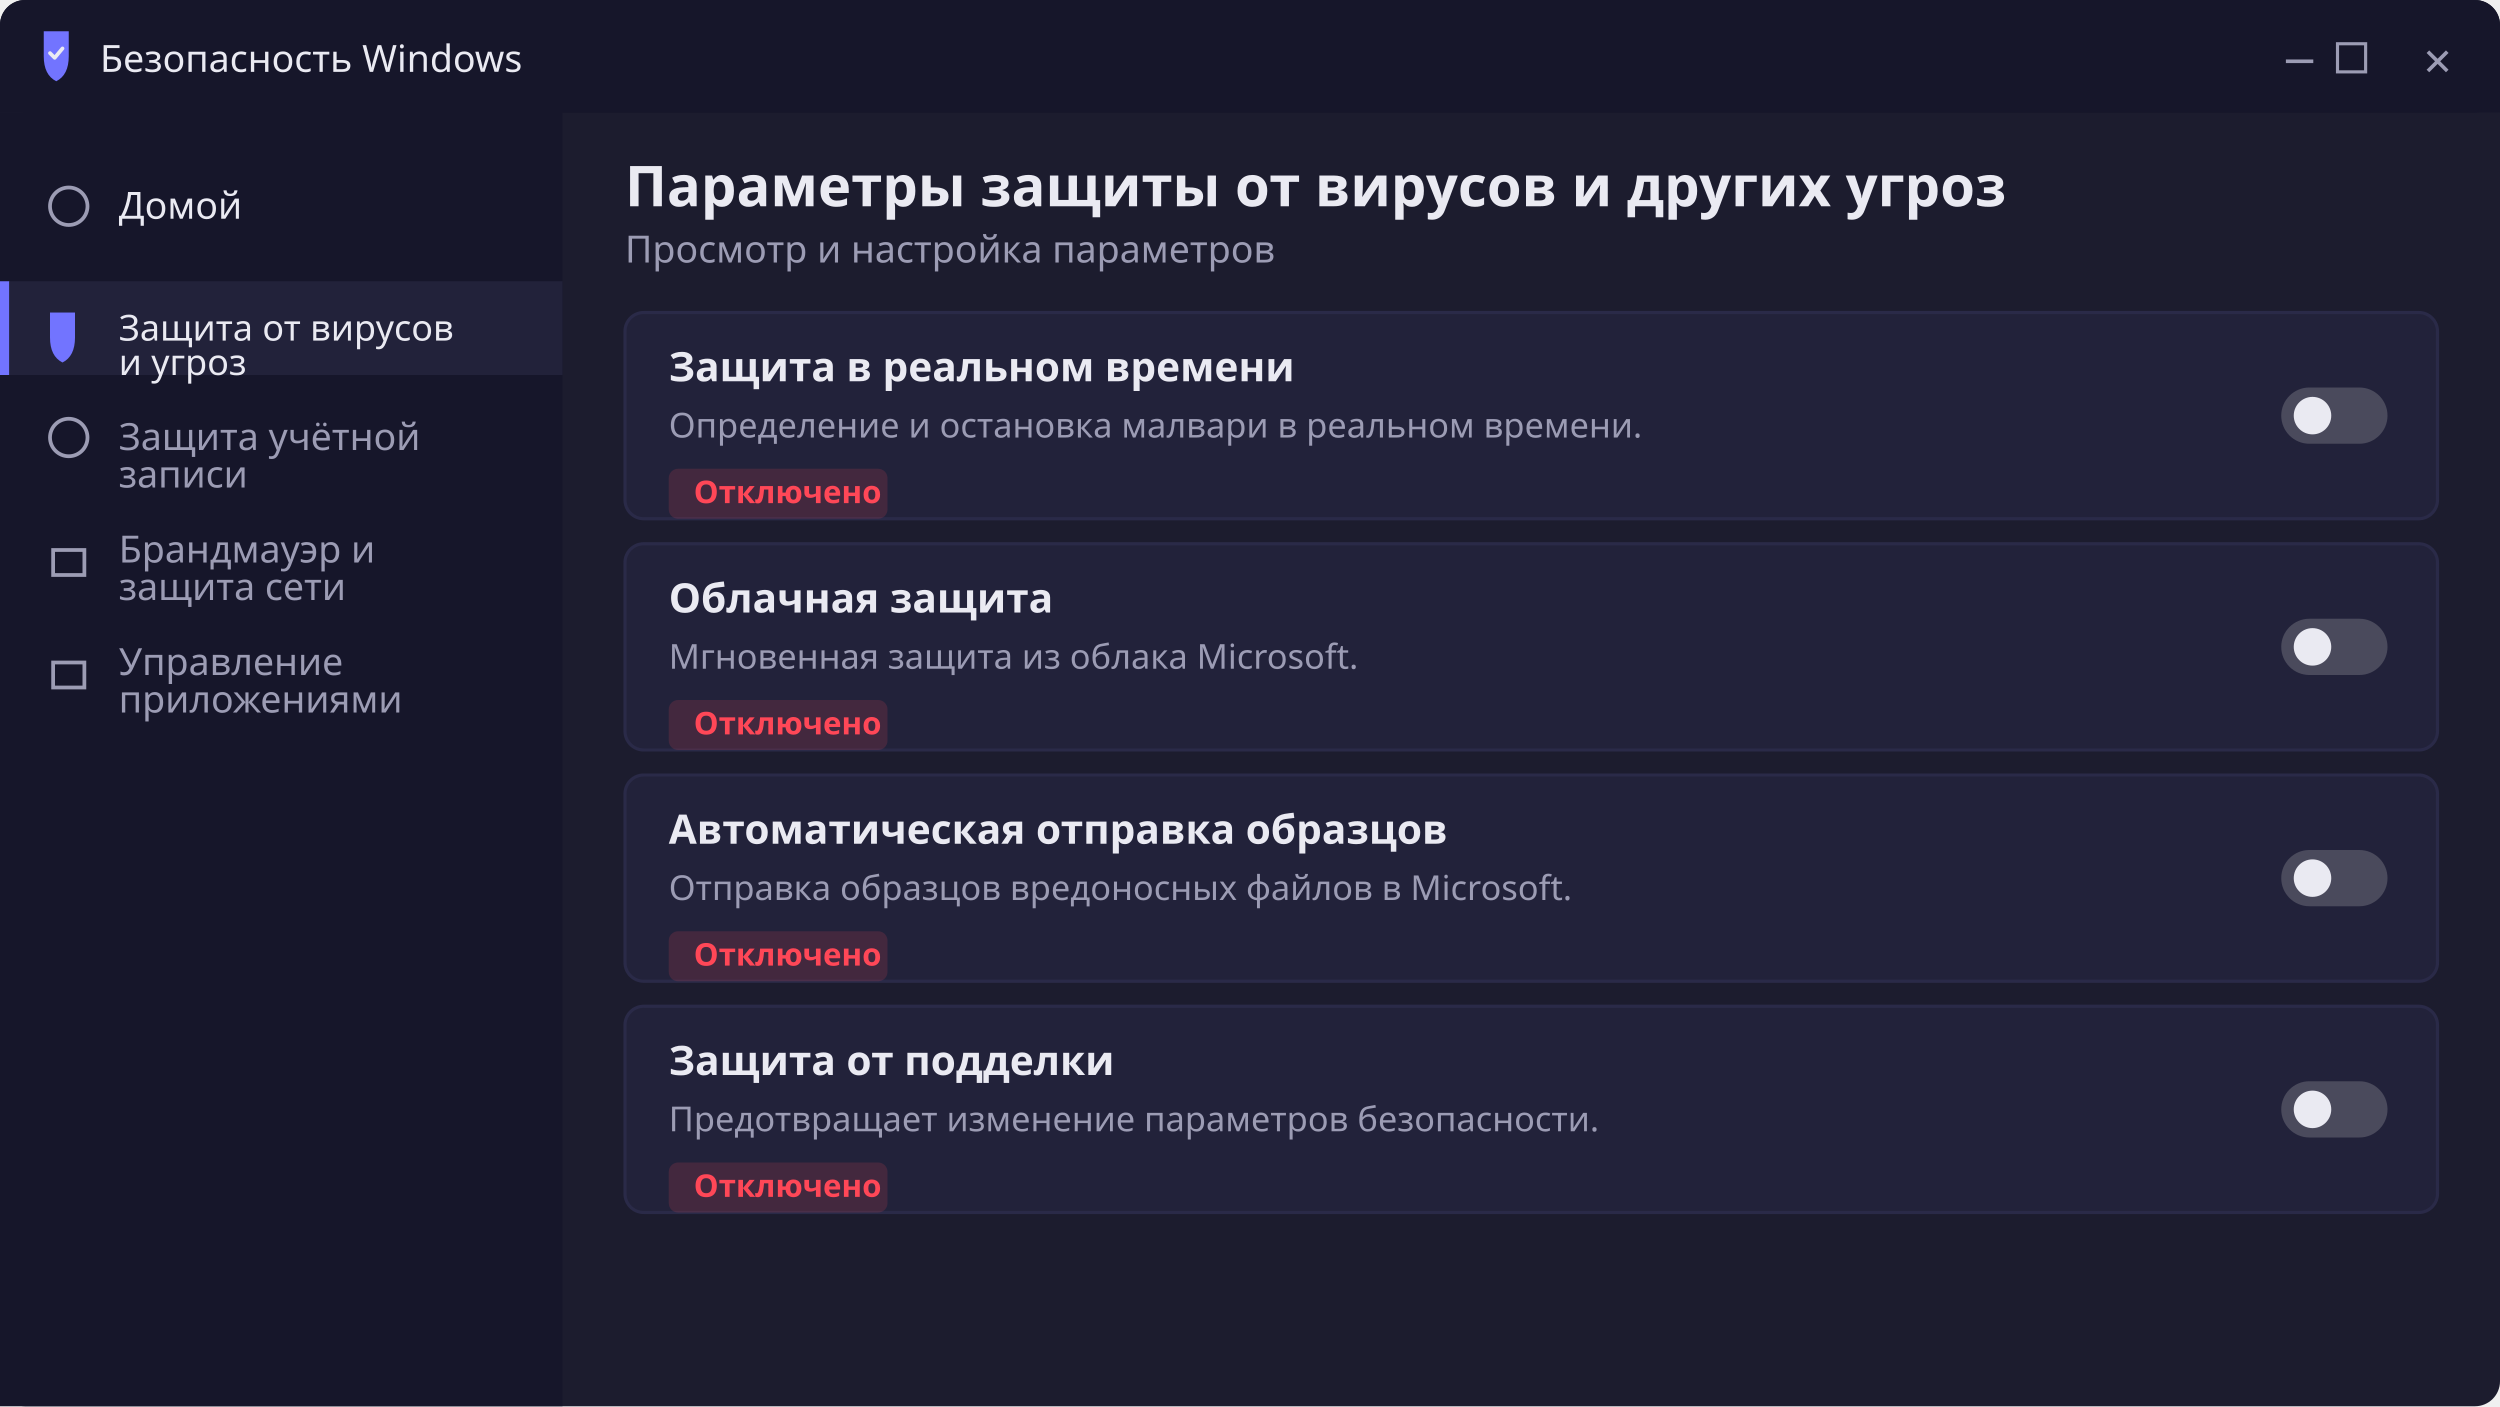
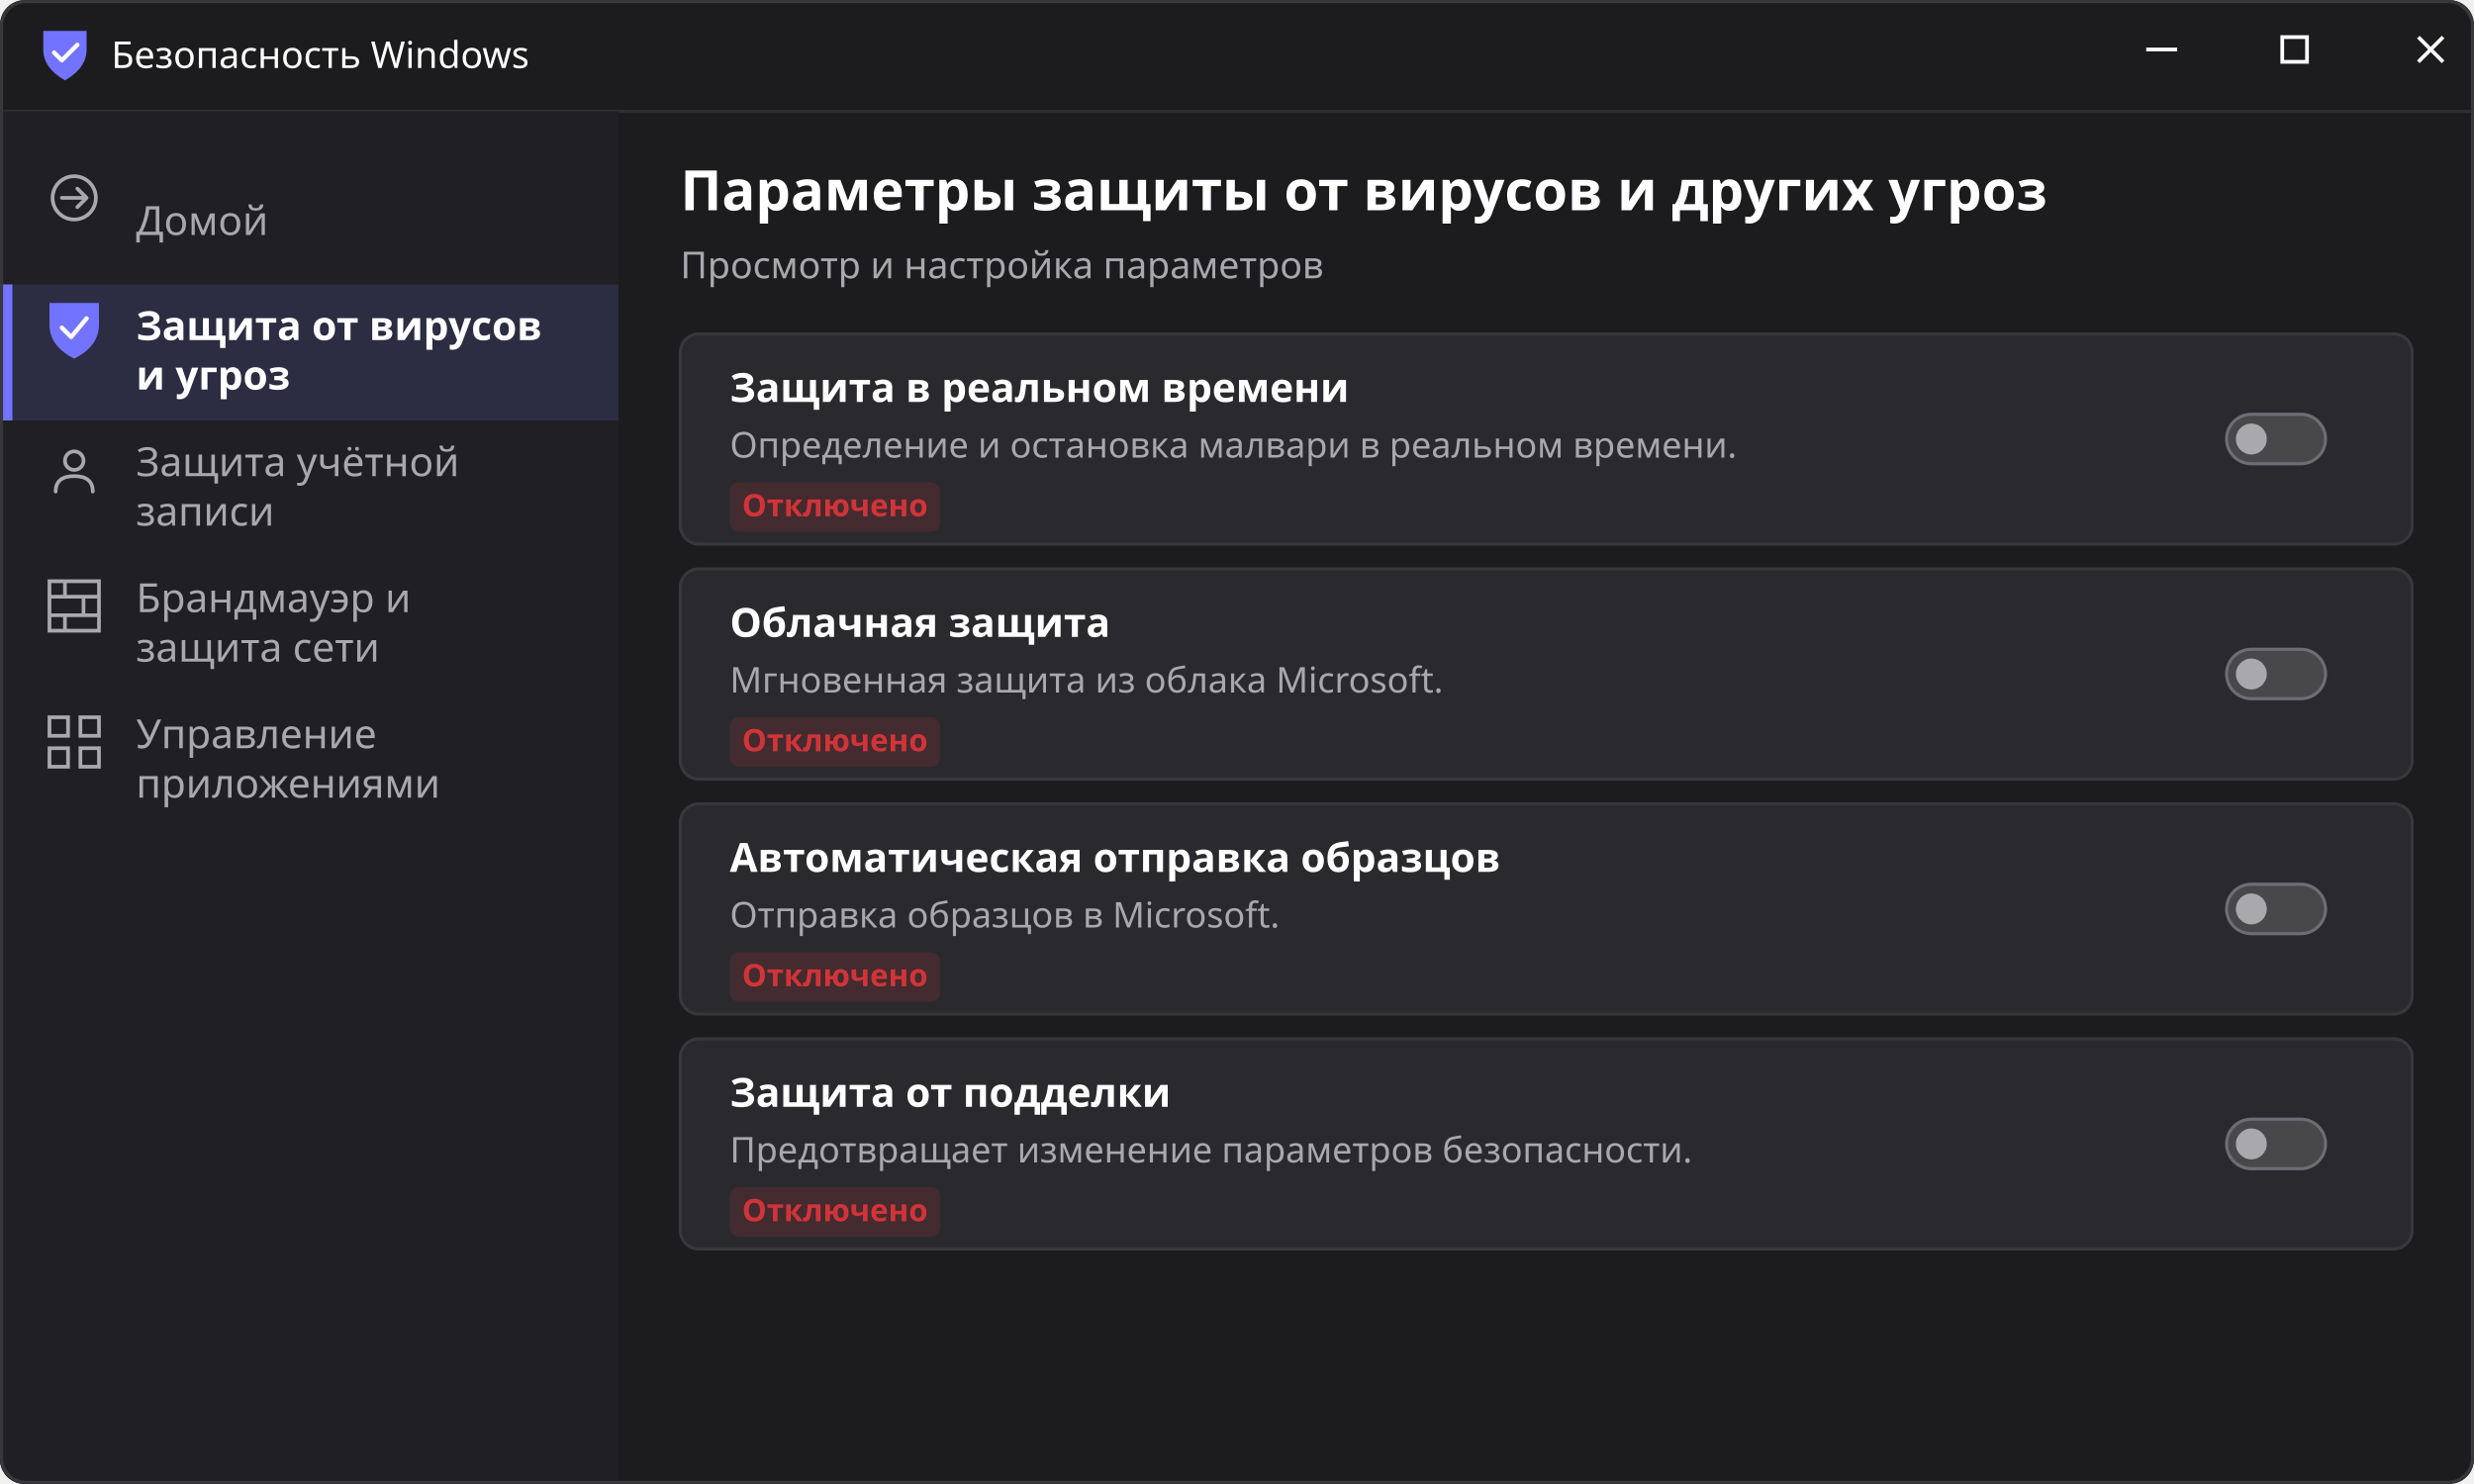
- <svg xmlns="http://www.w3.org/2000/svg" viewBox="0 0 800 450" font-family="Segoe UI, system-ui, sans-serif">
-   <rect x="0" y="0" width="800" height="450" rx="8" fill="#1c1c2e" />
-   <rect x="0" y="0" width="800" height="36" rx="8" fill="#16162a" />
-   <rect x="0" y="20" width="800" height="16" fill="#16162a" />
-   <path d="M 14 10 L 22 10 L 22 18 Q 22 24 18 26 Q 14 24 14 18 Z" fill="#7274FF" />
-   <path d="M 16 17 L 17.5 18.5 L 20 15.5" stroke="#eaeaf2" stroke-width="1.2" fill="none" stroke-linecap="round" stroke-linejoin="round" />
-   <text x="32" y="23" fill="#eaeaf2" font-size="12">Безопасность Windows</text>
-   <text x="730" y="24" fill="#9c9cb4" font-size="14">−</text>
-   <rect x="748" y="14" width="9" height="9" fill="none" stroke="#9c9cb4" stroke-width="1" />
-   <text x="775" y="24" fill="#9c9cb4" font-size="12">✕</text>
-   <rect x="0" y="36" width="180" height="414" fill="#16162a" />
-   <circle cx="22" cy="66" r="6" fill="none" stroke="#9c9cb4" stroke-width="1.2" />
-   <text x="38" y="70" fill="#eaeaf2" font-size="12">Домой</text>
-   <rect x="0" y="90" width="3" height="30" fill="#7274FF" />
-   <rect x="3" y="90" width="177" height="30" fill="#22223a" />
-   <path d="M 16 100 L 24 100 L 24 108 Q 24 114 20 116 Q 16 114 16 108 Z" fill="#7274FF" />
-   <text x="38" y="109" fill="#eaeaf2" font-size="11.5">Защита от вирусов</text>
-   <text x="38" y="120" fill="#eaeaf2" font-size="11.5">и угроз</text>
-   <circle cx="22" cy="140" r="6" fill="none" stroke="#9c9cb4" stroke-width="1.2" />
-   <text x="38" y="144" fill="#9c9cb4" font-size="12">Защита учётной</text>
-   <text x="38" y="156" fill="#9c9cb4" font-size="12">записи</text>
-   <rect x="17" y="176" width="10" height="8" fill="none" stroke="#9c9cb4" stroke-width="1.2" />
-   <text x="38" y="180" fill="#9c9cb4" font-size="12">Брандмауэр и</text>
-   <text x="38" y="192" fill="#9c9cb4" font-size="12">защита сети</text>
-   <rect x="17" y="212" width="10" height="8" fill="none" stroke="#9c9cb4" stroke-width="1.2" />
-   <text x="38" y="216" fill="#9c9cb4" font-size="12">Управление</text>
-   <text x="38" y="228" fill="#9c9cb4" font-size="12">приложениями</text>
-   <text x="200" y="66" fill="#eaeaf2" font-size="18" font-weight="600">Параметры защиты от вирусов и других угроз</text>
-   <text x="200" y="84" fill="#9c9cb4" font-size="12">Просмотр и настройка параметров</text>
-   <rect x="200" y="100" width="580" height="66" rx="6" fill="#22223a" stroke="#2a2a48" stroke-width="1" />
-   <text x="214" y="122" fill="#eaeaf2" font-size="13" font-weight="600">Защита в реальном времени</text>
-   <text x="214" y="140" fill="#9c9cb4" font-size="11">Определение и остановка малвари в реальном времени.</text>
-   <rect x="214" y="150" width="70" height="16" rx="3" fill="#ff4757" opacity="0.15" />
-   <text x="222" y="161" fill="#ff4757" font-size="10" font-weight="600">Отключено</text>
-   <rect x="730" y="124" width="34" height="18" rx="9" fill="#4a4a5c" />
-   <circle cx="740" cy="133" r="6" fill="#eaeaf2" />
-   <rect x="200" y="174" width="580" height="66" rx="6" fill="#22223a" stroke="#2a2a48" stroke-width="1" />
-   <text x="214" y="196" fill="#eaeaf2" font-size="13" font-weight="600">Облачная защита</text>
-   <text x="214" y="214" fill="#9c9cb4" font-size="11">Мгновенная защита из облака Microsoft.</text>
-   <rect x="214" y="224" width="70" height="16" rx="3" fill="#ff4757" opacity="0.15" />
-   <text x="222" y="235" fill="#ff4757" font-size="10" font-weight="600">Отключено</text>
-   <rect x="730" y="198" width="34" height="18" rx="9" fill="#4a4a5c" />
-   <circle cx="740" cy="207" r="6" fill="#eaeaf2" />
-   <rect x="200" y="248" width="580" height="66" rx="6" fill="#22223a" stroke="#2a2a48" stroke-width="1" />
-   <text x="214" y="270" fill="#eaeaf2" font-size="13" font-weight="600">Автоматическая отправка образцов</text>
-   <text x="214" y="288" fill="#9c9cb4" font-size="11">Отправка образцов вредоносных файлов в Microsoft.</text>
-   <rect x="214" y="298" width="70" height="16" rx="3" fill="#ff4757" opacity="0.15" />
-   <text x="222" y="309" fill="#ff4757" font-size="10" font-weight="600">Отключено</text>
-   <rect x="730" y="272" width="34" height="18" rx="9" fill="#4a4a5c" />
-   <circle cx="740" cy="281" r="6" fill="#eaeaf2" />
-   <rect x="200" y="322" width="580" height="66" rx="6" fill="#22223a" stroke="#2a2a48" stroke-width="1" />
-   <text x="214" y="344" fill="#eaeaf2" font-size="13" font-weight="600">Защита от подделки</text>
-   <text x="214" y="362" fill="#9c9cb4" font-size="11">Предотвращает изменение параметров безопасности.</text>
-   <rect x="214" y="372" width="70" height="16" rx="3" fill="#ff4757" opacity="0.15" />
-   <text x="222" y="383" fill="#ff4757" font-size="10" font-weight="600">Отключено</text>
-   <rect x="730" y="346" width="34" height="18" rx="9" fill="#4a4a5c" />
-   <circle cx="740" cy="355" r="6" fill="#eaeaf2" />
+ <svg xmlns="http://www.w3.org/2000/svg" viewBox="0 0 800 480" font-family="Segoe UI, system-ui, sans-serif">
+   <defs>
+     <clipPath id="win">
+       <rect x="0" y="0" width="800" height="480" rx="8" ry="8" />
+     </clipPath>
+   </defs>
+   <g clip-path="url(#win)">
+     <rect x="0" y="0" width="800" height="480" fill="#1c1c1e" />
+     <g>
+       <path d="M14,10 L28,10 L28,16 Q28,22 21,26 Q14,22 14,16 Z" fill="#7274FF" />
+       <path d="M17.5,17 L20,19.5 L25,14.5" stroke="#ffffff" stroke-width="1.4" fill="none" stroke-linecap="round" stroke-linejoin="round" />
+     </g>
+     <text x="36" y="22" fill="#ffffff" font-size="12">Безопасность Windows</text>
+     <line x1="694" y1="16" x2="704" y2="16" stroke="#ffffff" stroke-width="1.2" />
+     <rect x="738" y="12" width="8" height="8" fill="none" stroke="#ffffff" stroke-width="1.2" />
+     <line x1="782" y1="12" x2="790" y2="20" stroke="#ffffff" stroke-width="1.2" />
+     <line x1="790" y1="12" x2="782" y2="20" stroke="#ffffff" stroke-width="1.2" />
+     <line x1="0" y1="36" x2="800" y2="36" stroke="#2e2e32" stroke-width="1" />
+     <rect x="0" y="36" width="200" height="444" fill="#202024" />
+     <g transform="translate(16,56)">
+       <circle cx="8" cy="8" r="7" fill="none" stroke="#a8a8ad" stroke-width="1.2" />
+       <path d="M4,8 L12,8 M9,5 L12,8 L9,11" fill="none" stroke="#a8a8ad" stroke-width="1.2" stroke-linecap="round" stroke-linejoin="round" />
+     </g>
+     <text x="44" y="76" fill="#a8a8ad" font-size="13">Домой</text>
+     <rect x="0" y="92" width="200" height="44" fill="#7274FF" fill-opacity="0.14" />
+     <rect x="0" y="92" width="4" height="44" fill="#7274FF" />
+     <g>
+       <path d="M16,98 L32,98 L32,105 Q32,112 24,116 Q16,112 16,105 Z" fill="#7274FF" />
+       <path d="M20,106 L23,109 L28,103" stroke="#ffffff" stroke-width="1.4" fill="none" stroke-linecap="round" stroke-linejoin="round" />
+     </g>
+     <text x="44" y="110" fill="#ffffff" font-size="13" font-weight="600">Защита от вирусов</text>
+     <text x="44" y="126" fill="#ffffff" font-size="13" font-weight="600">и угроз</text>
+     <g transform="translate(16,144)">
+       <circle cx="8" cy="5" r="3" fill="none" stroke="#a8a8ad" stroke-width="1.2" />
+       <path d="M2,15 Q2,10 8,10 Q14,10 14,15" fill="none" stroke="#a8a8ad" stroke-width="1.2" stroke-linecap="round" />
+     </g>
+     <text x="44" y="154" fill="#a8a8ad" font-size="13">Защита учётной</text>
+     <text x="44" y="170" fill="#a8a8ad" font-size="13">записи</text>
+     <g transform="translate(16,188)">
+       <rect x="0" y="0" width="16" height="16" fill="none" stroke="#a8a8ad" stroke-width="1.2" />
+       <line x1="0" y1="5" x2="16" y2="5" stroke="#a8a8ad" stroke-width="1.2" />
+       <line x1="0" y1="11" x2="16" y2="11" stroke="#a8a8ad" stroke-width="1.2" />
+       <line x1="5" y1="0" x2="5" y2="5" stroke="#a8a8ad" stroke-width="1.2" />
+       <line x1="11" y1="5" x2="11" y2="11" stroke="#a8a8ad" stroke-width="1.2" />
+       <line x1="5" y1="11" x2="5" y2="16" stroke="#a8a8ad" stroke-width="1.2" />
+     </g>
+     <text x="44" y="198" fill="#a8a8ad" font-size="13">Брандмауэр и</text>
+     <text x="44" y="214" fill="#a8a8ad" font-size="13">защита сети</text>
+     <g transform="translate(16,232)">
+       <rect x="0" y="0" width="6" height="6" fill="none" stroke="#a8a8ad" stroke-width="1.2" />
+       <rect x="10" y="0" width="6" height="6" fill="none" stroke="#a8a8ad" stroke-width="1.2" />
+       <rect x="0" y="10" width="6" height="6" fill="none" stroke="#a8a8ad" stroke-width="1.2" />
+       <rect x="10" y="10" width="6" height="6" fill="none" stroke="#a8a8ad" stroke-width="1.2" />
+     </g>
+     <text x="44" y="242" fill="#a8a8ad" font-size="13">Управление</text>
+     <text x="44" y="258" fill="#a8a8ad" font-size="13">приложениями</text>
+     <text x="220" y="68" fill="#ffffff" font-size="18" font-weight="600">Параметры защиты от вирусов и других угроз</text>
+     <text x="220" y="90" fill="#a8a8ad" font-size="12">Просмотр и настройка параметров</text>
+     <rect x="220" y="108" width="560" height="68" rx="6" fill="#2a2a2e" stroke="#38383c" stroke-width="1" />
+     <text x="236" y="130" fill="#ffffff" font-size="13" font-weight="600">Защита в реальном времени</text>
+     <text x="236" y="148" fill="#a8a8ad" font-size="11.5">Определение и остановка малвари в реальном времени.</text>
+     <rect x="236" y="156" width="68" height="16" rx="3" fill="#d13438" fill-opacity="0.15" />
+     <text x="270" y="167" fill="#d13438" font-size="10" font-weight="700" text-anchor="middle">Отключено</text>
+     <rect x="720" y="134" width="32" height="16" rx="8" fill="#48484a" stroke="#6d6d75" stroke-width="1" />
+     <circle cx="728" cy="142" r="5" fill="#a8a8ad" />
+     <rect x="220" y="184" width="560" height="68" rx="6" fill="#2a2a2e" stroke="#38383c" stroke-width="1" />
+     <text x="236" y="206" fill="#ffffff" font-size="13" font-weight="600">Облачная защита</text>
+     <text x="236" y="224" fill="#a8a8ad" font-size="11.5">Мгновенная защита из облака Microsoft.</text>
+     <rect x="236" y="232" width="68" height="16" rx="3" fill="#d13438" fill-opacity="0.15" />
+     <text x="270" y="243" fill="#d13438" font-size="10" font-weight="700" text-anchor="middle">Отключено</text>
+     <rect x="720" y="210" width="32" height="16" rx="8" fill="#48484a" stroke="#6d6d75" stroke-width="1" />
+     <circle cx="728" cy="218" r="5" fill="#a8a8ad" />
+     <rect x="220" y="260" width="560" height="68" rx="6" fill="#2a2a2e" stroke="#38383c" stroke-width="1" />
+     <text x="236" y="282" fill="#ffffff" font-size="13" font-weight="600">Автоматическая отправка образцов</text>
+     <text x="236" y="300" fill="#a8a8ad" font-size="11.5">Отправка образцов в Microsoft.</text>
+     <rect x="236" y="308" width="68" height="16" rx="3" fill="#d13438" fill-opacity="0.15" />
+     <text x="270" y="319" fill="#d13438" font-size="10" font-weight="700" text-anchor="middle">Отключено</text>
+     <rect x="720" y="286" width="32" height="16" rx="8" fill="#48484a" stroke="#6d6d75" stroke-width="1" />
+     <circle cx="728" cy="294" r="5" fill="#a8a8ad" />
+     <rect x="220" y="336" width="560" height="68" rx="6" fill="#2a2a2e" stroke="#38383c" stroke-width="1" />
+     <text x="236" y="358" fill="#ffffff" font-size="13" font-weight="600">Защита от подделки</text>
+     <text x="236" y="376" fill="#a8a8ad" font-size="11.5">Предотвращает изменение параметров безопасности.</text>
+     <rect x="236" y="384" width="68" height="16" rx="3" fill="#d13438" fill-opacity="0.15" />
+     <text x="270" y="395" fill="#d13438" font-size="10" font-weight="700" text-anchor="middle">Отключено</text>
+     <rect x="720" y="362" width="32" height="16" rx="8" fill="#48484a" stroke="#6d6d75" stroke-width="1" />
+     <circle cx="728" cy="370" r="5" fill="#a8a8ad" />
+   </g>
+   <rect x="0.5" y="0.5" width="799" height="479" rx="8" ry="8" fill="none" stroke="#38383c" stroke-width="1" />
</svg>
